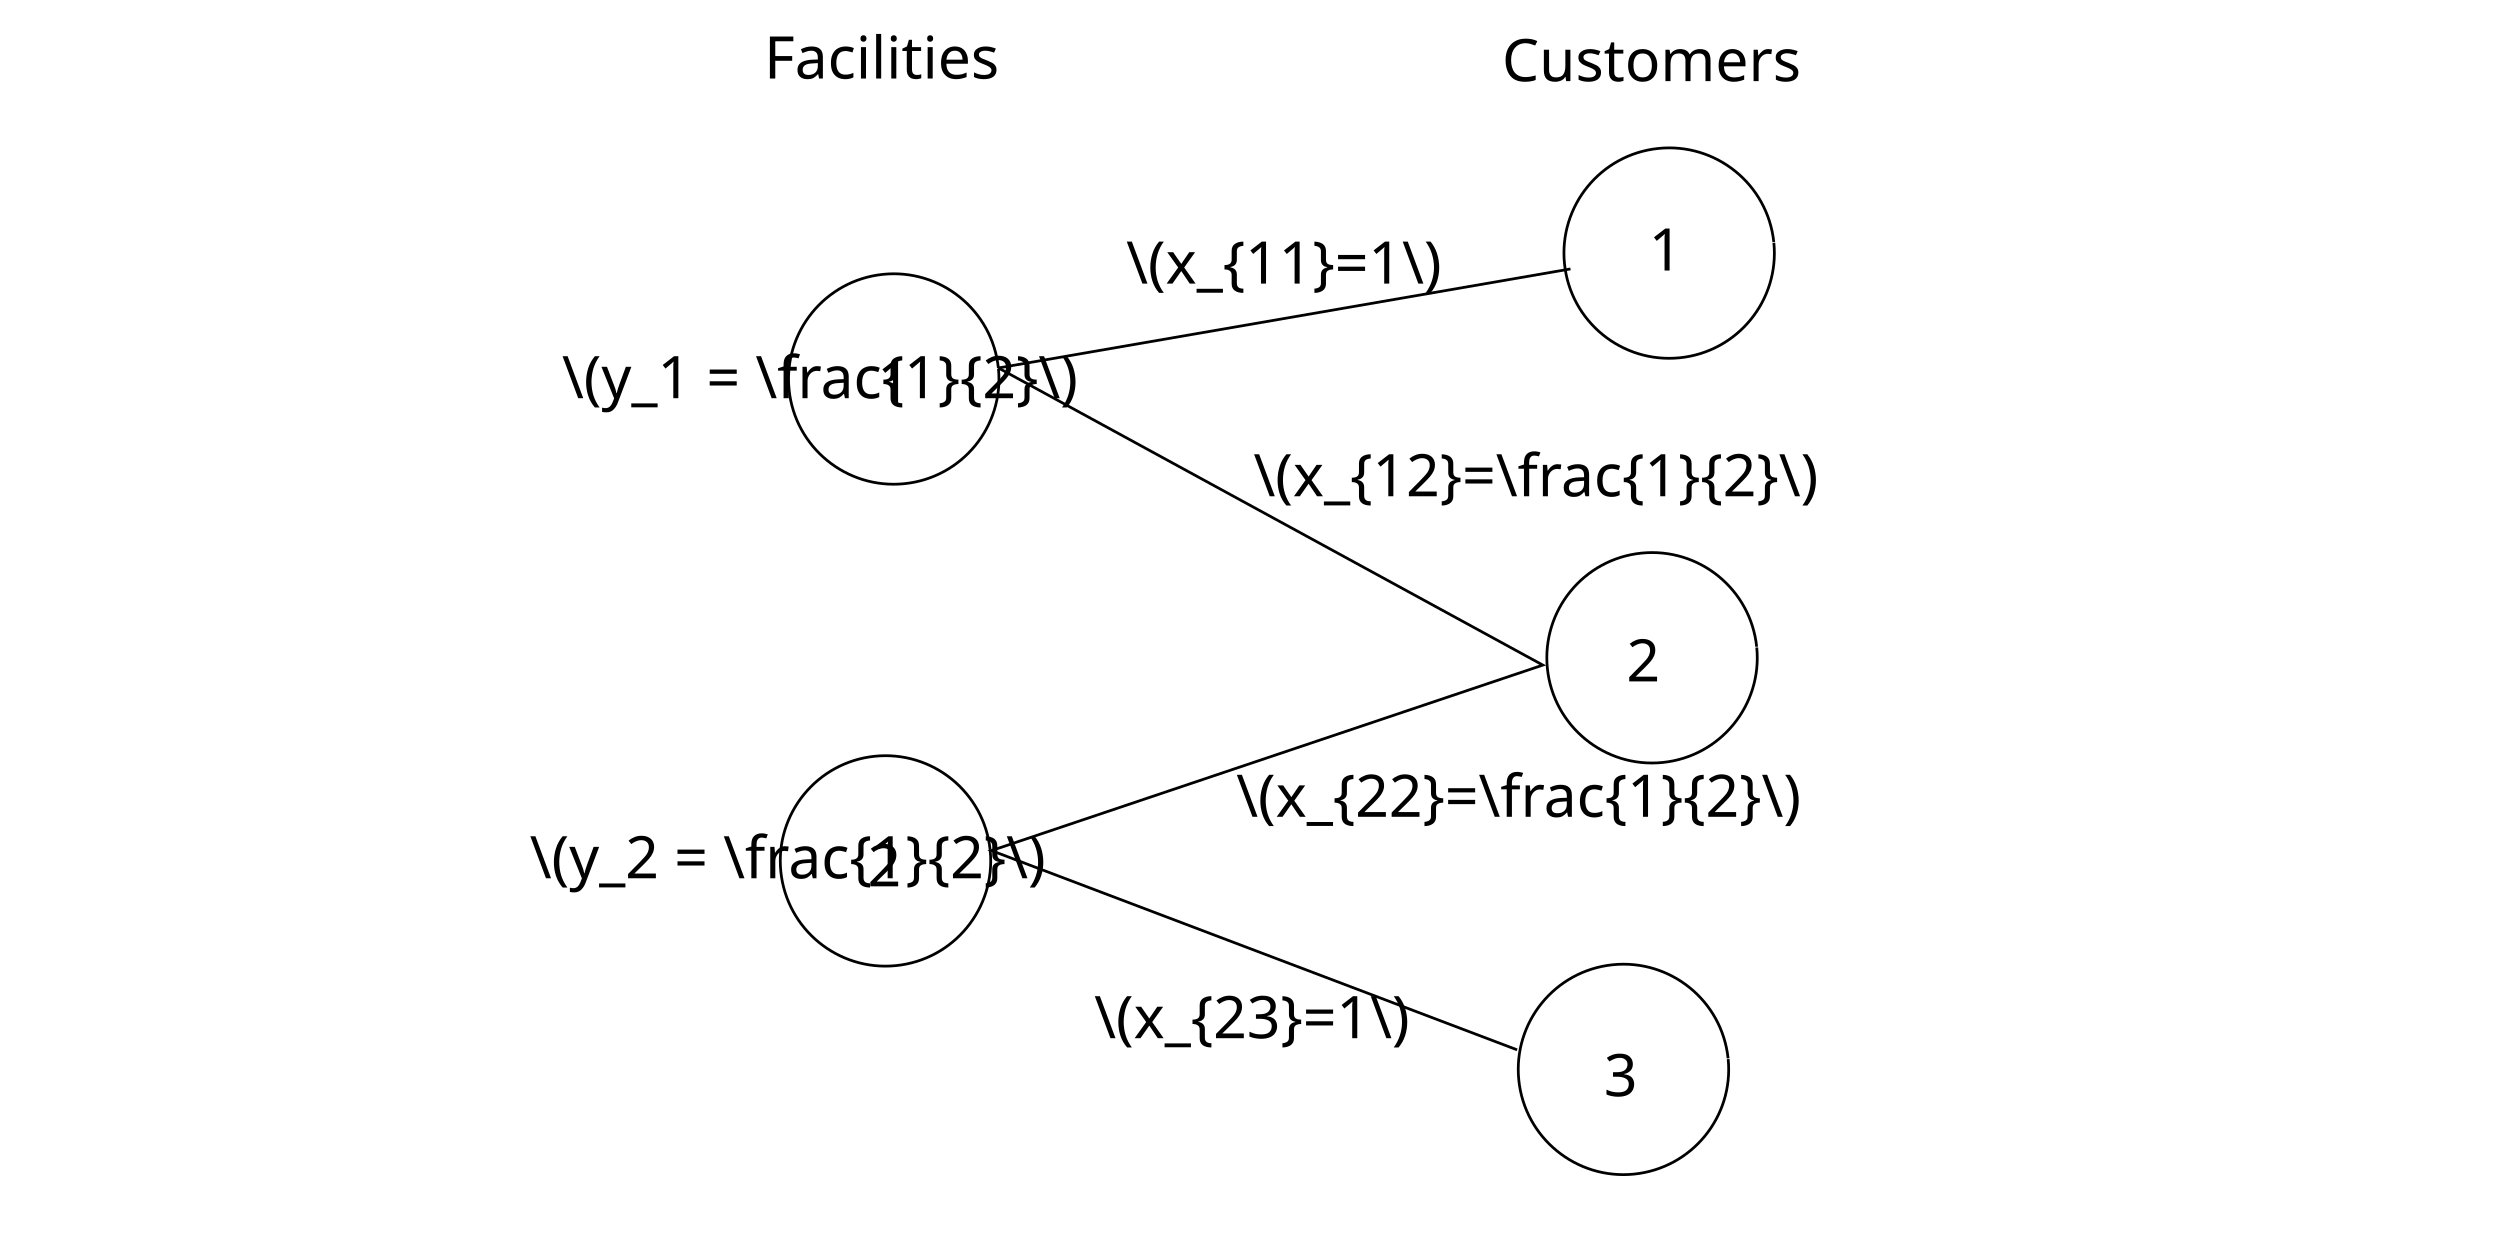
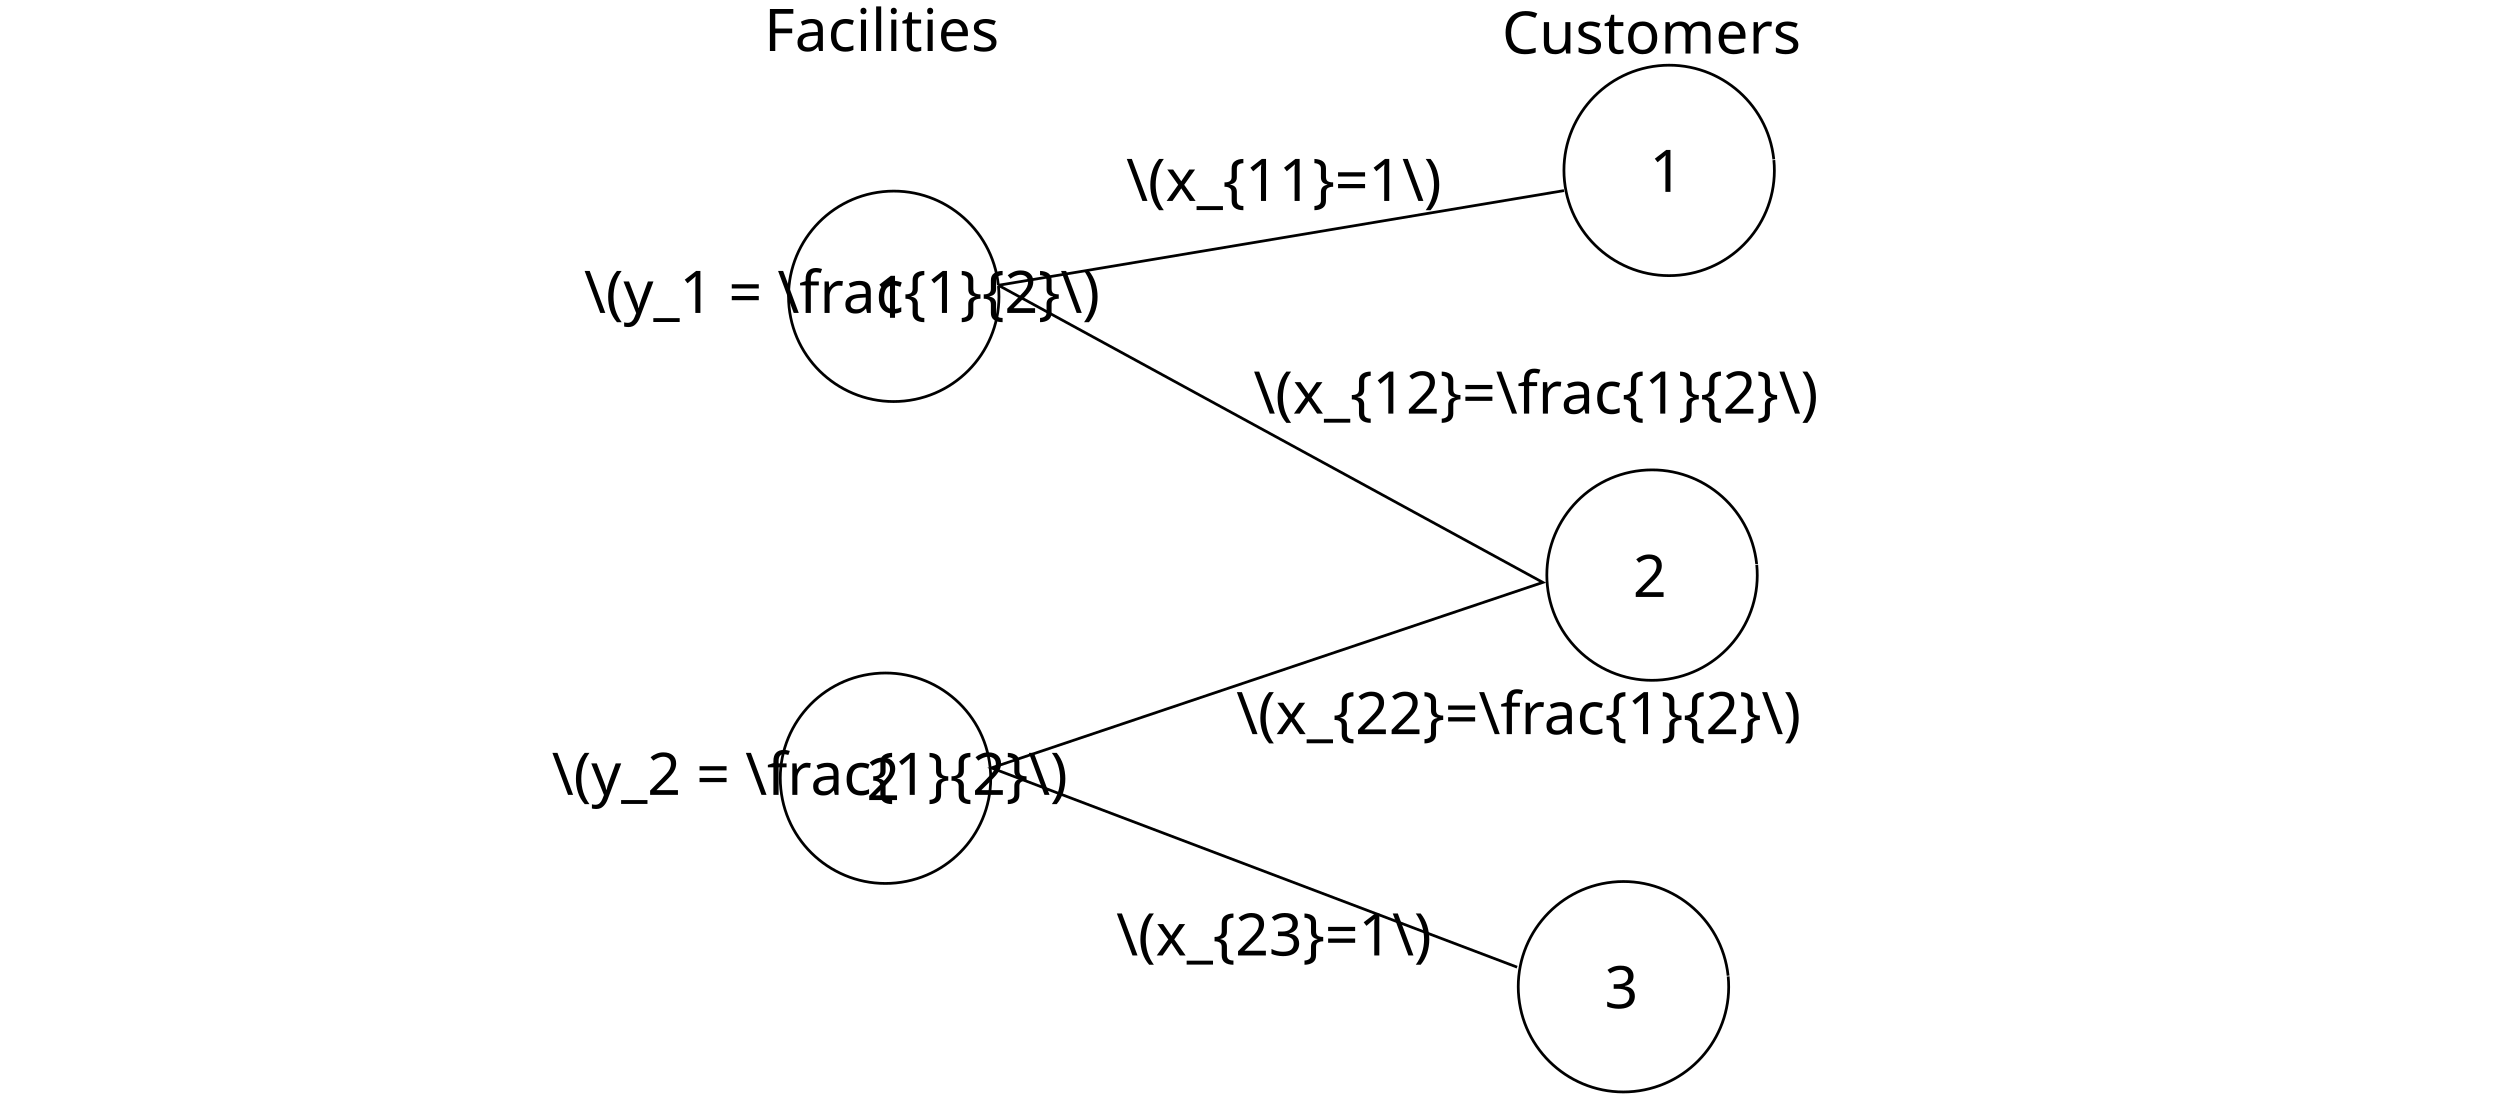
- <svg xmlns="http://www.w3.org/2000/svg" width="240mm" height="120mm" viewBox="0 0 240 120" version="1.1" id="svg8">
+ <svg xmlns="http://www.w3.org/2000/svg" width="240mm" height="106mm" viewBox="0 0 240 106" version="1.1" id="svg8">
  <defs id="defs2" />
  <g id="layer1" transform="translate(0,-177)">
-     <path style="font-variation-settings:normal;opacity:1;fill:none;fill-opacity:1;fill-rule:evenodd;stroke:#000000;stroke-width:0.265;stroke-linecap:butt;stroke-linejoin:miter;stroke-miterlimit:4;stroke-dasharray:none;stroke-dashoffset:0;stroke-opacity:1;stop-color:#000000;stop-opacity:1" id="path1029" d="m 95.851,212.394 a 10.1,10.1 0 0 1 -9.042,11.041 10.1,10.1 0 0 1 -11.057,-9.023 10.1,10.1 0 0 1 9.004,-11.073 10.1,10.1 0 0 1 11.088,8.984" />
-     <path style="font-variation-settings:normal;opacity:1;fill:none;fill-opacity:1;fill-rule:evenodd;stroke:#000000;stroke-width:0.265;stroke-linecap:butt;stroke-linejoin:miter;stroke-miterlimit:4;stroke-dasharray:none;stroke-dashoffset:0;stroke-opacity:1;stop-color:#000000;stop-opacity:1" id="path1029-9" d="m 95.059,258.657 a 10.1,10.1 0 0 1 -9.042,11.041 10.1,10.1 0 0 1 -11.057,-9.023 10.1,10.1 0 0 1 9.004,-11.073 10.1,10.1 0 0 1 11.088,8.984" />
-     <path style="font-variation-settings:normal;opacity:1;fill:none;fill-opacity:1;fill-rule:evenodd;stroke:#000000;stroke-width:0.265;stroke-linecap:butt;stroke-linejoin:miter;stroke-miterlimit:4;stroke-dasharray:none;stroke-dashoffset:0;stroke-opacity:1;stop-color:#000000;stop-opacity:1" id="path1029-7" d="m 170.291,200.306 a 10.1,10.1 0 0 1 -9.042,11.041 10.1,10.1 0 0 1 -11.057,-9.023 10.1,10.1 0 0 1 9.004,-11.073 10.1,10.1 0 0 1 11.088,8.984" />
-     <path style="font-variation-settings:normal;opacity:1;fill:none;fill-opacity:1;fill-rule:evenodd;stroke:#000000;stroke-width:0.265;stroke-linecap:butt;stroke-linejoin:miter;stroke-miterlimit:4;stroke-dasharray:none;stroke-dashoffset:0;stroke-opacity:1;stop-color:#000000;stop-opacity:1" id="path1029-6" d="m 168.648,239.157 a 10.1,10.1 0 0 1 -9.042,11.041 10.1,10.1 0 0 1 -11.057,-9.023 10.1,10.1 0 0 1 9.004,-11.073 10.1,10.1 0 0 1 11.088,8.984" />
-     <path style="font-variation-settings:normal;opacity:1;fill:none;fill-opacity:1;fill-rule:evenodd;stroke:#000000;stroke-width:0.265;stroke-linecap:butt;stroke-linejoin:miter;stroke-miterlimit:4;stroke-dasharray:none;stroke-dashoffset:0;stroke-opacity:1;stop-color:#000000;stop-opacity:1" id="path1029-2" d="m 165.904,278.673 a 10.1,10.1 0 0 1 -9.042,11.041 10.1,10.1 0 0 1 -11.057,-9.023 10.1,10.1 0 0 1 9.004,-11.073 10.1,10.1 0 0 1 11.088,8.984" />
-     <path style="fill:none;stroke:#000000;stroke-width:0.265px;stroke-linecap:butt;stroke-linejoin:miter;stroke-opacity:1" d="m 95.844,212.323 54.924,-9.506" id="path1190" />
-     <path style="fill:none;stroke:#000000;stroke-width:0.265px;stroke-linecap:butt;stroke-linejoin:miter;stroke-opacity:1" d="m 95.844,212.323 52.265,28.525 -52.932,17.809 50.465,19.128" id="path1192" />
-     <text xml:space="preserve" style="font-size:5.644px;line-height:1.25;font-family:sans-serif;letter-spacing:0px;word-spacing:0px;stroke-width:0.265" x="108.111" y="204.226" id="text1284">
-       <tspan id="tspan1282" style="stroke-width:0.265" x="108.111" y="204.226">\(x_{11}=1\)</tspan>
+     <path style="font-variation-settings:normal;opacity:1;fill:none;fill-opacity:1;fill-rule:evenodd;stroke:#000000;stroke-width:0.265;stroke-linecap:butt;stroke-linejoin:miter;stroke-miterlimit:4;stroke-dasharray:none;stroke-dashoffset:0;stroke-opacity:1;stop-color:#000000;stop-opacity:1" id="path1029" d="m 95.851,204.456 a 10.1,10.1 0 0 1 -9.042,11.041 10.1,10.1 0 0 1 -11.057,-9.023 10.1,10.1 0 0 1 9.004,-11.073 10.1,10.1 0 0 1 11.088,8.984" />
+     <path style="font-variation-settings:normal;opacity:1;fill:none;fill-opacity:1;fill-rule:evenodd;stroke:#000000;stroke-width:0.265;stroke-linecap:butt;stroke-linejoin:miter;stroke-miterlimit:4;stroke-dasharray:none;stroke-dashoffset:0;stroke-opacity:1;stop-color:#000000;stop-opacity:1" id="path1029-9" d="m 95.059,250.719 a 10.1,10.1 0 0 1 -9.042,11.041 10.1,10.1 0 0 1 -11.057,-9.023 10.1,10.1 0 0 1 9.004,-11.073 10.1,10.1 0 0 1 11.088,8.984" />
+     <path style="font-variation-settings:normal;opacity:1;fill:none;fill-opacity:1;fill-rule:evenodd;stroke:#000000;stroke-width:0.265;stroke-linecap:butt;stroke-linejoin:miter;stroke-miterlimit:4;stroke-dasharray:none;stroke-dashoffset:0;stroke-opacity:1;stop-color:#000000;stop-opacity:1" id="path1029-7" d="m 170.291,192.369 a 10.1,10.1 0 0 1 -9.042,11.041 10.1,10.1 0 0 1 -11.057,-9.023 10.1,10.1 0 0 1 9.004,-11.073 10.1,10.1 0 0 1 11.088,8.984" />
+     <path style="font-variation-settings:normal;opacity:1;fill:none;fill-opacity:1;fill-rule:evenodd;stroke:#000000;stroke-width:0.265;stroke-linecap:butt;stroke-linejoin:miter;stroke-miterlimit:4;stroke-dasharray:none;stroke-dashoffset:0;stroke-opacity:1;stop-color:#000000;stop-opacity:1" id="path1029-6" d="m 168.648,231.219 a 10.1,10.1 0 0 1 -9.042,11.041 10.1,10.1 0 0 1 -11.057,-9.023 10.1,10.1 0 0 1 9.004,-11.073 10.1,10.1 0 0 1 11.088,8.984" />
+     <path style="font-variation-settings:normal;opacity:1;fill:none;fill-opacity:1;fill-rule:evenodd;stroke:#000000;stroke-width:0.265;stroke-linecap:butt;stroke-linejoin:miter;stroke-miterlimit:4;stroke-dasharray:none;stroke-dashoffset:0;stroke-opacity:1;stop-color:#000000;stop-opacity:1" id="path1029-2" d="m 165.904,270.736 a 10.1,10.1 0 0 1 -9.042,11.041 10.1,10.1 0 0 1 -11.057,-9.023 10.1,10.1 0 0 1 9.004,-11.073 10.1,10.1 0 0 1 11.088,8.984" />
+     <path style="fill:none;stroke:#000000;stroke-width:0.265px;stroke-linecap:butt;stroke-linejoin:miter;stroke-opacity:1" d="m 95.844,204.386 54.3,-9.089" id="path1190" />
+     <path style="fill:none;stroke:#000000;stroke-width:0.265px;stroke-linecap:butt;stroke-linejoin:miter;stroke-opacity:1" d="m 95.844,204.386 52.265,28.525 -52.932,17.809 50.465,19.128" id="path1192" />
+     <text xml:space="preserve" style="font-size:5.644px;line-height:1.25;font-family:sans-serif;letter-spacing:0px;word-spacing:0px;stroke-width:0.265" x="108.111" y="196.288" id="text1284">
+       <tspan id="tspan1282" style="stroke-width:0.265" x="108.111" y="196.288">\(x_{11}=1\)</tspan>
    </text>
-     <text xml:space="preserve" style="font-size:5.644px;line-height:1.25;font-family:sans-serif;letter-spacing:0px;word-spacing:0px;stroke-width:0.265" x="120.332" y="224.637" id="text1284-5">
-       <tspan id="tspan1282-4" style="stroke-width:0.265" x="120.332" y="224.637">\(x_{12}=\frac{1}{2}\)</tspan>
+     <text xml:space="preserve" style="font-size:5.644px;line-height:1.25;font-family:sans-serif;letter-spacing:0px;word-spacing:0px;stroke-width:0.265" x="120.332" y="216.7" id="text1284-5">
+       <tspan id="tspan1282-4" style="stroke-width:0.265" x="120.332" y="216.7">\(x_{12}=\frac{1}{2}\)</tspan>
    </text>
-     <text xml:space="preserve" style="font-size:5.644px;line-height:1.25;font-family:sans-serif;letter-spacing:0px;word-spacing:0px;stroke-width:0.265" x="118.677" y="255.414" id="text1284-3">
-       <tspan id="tspan1282-6" style="stroke-width:0.265" x="118.677" y="255.414">\(x_{22}=\frac{1}{2}\)</tspan>
+     <text xml:space="preserve" style="font-size:5.644px;line-height:1.25;font-family:sans-serif;letter-spacing:0px;word-spacing:0px;stroke-width:0.265" x="118.677" y="247.477" id="text1284-3">
+       <tspan id="tspan1282-6" style="stroke-width:0.265" x="118.677" y="247.477">\(x_{22}=\frac{1}{2}\)</tspan>
    </text>
-     <text xml:space="preserve" style="font-size:5.644px;line-height:1.25;font-family:sans-serif;letter-spacing:0px;word-spacing:0px;stroke-width:0.265" x="105.04" y="276.662" id="text1284-59">
-       <tspan id="tspan1282-5" style="stroke-width:0.265" x="105.04" y="276.662">\(x_{23}=1\)</tspan>
+     <text xml:space="preserve" style="font-size:5.644px;line-height:1.25;font-family:sans-serif;letter-spacing:0px;word-spacing:0px;stroke-width:0.265" x="107.157" y="268.724" id="text1284-59">
+       <tspan id="tspan1282-5" style="stroke-width:0.265" x="107.157" y="268.724">\(x_{23}=1\)</tspan>
    </text>
-     <text xml:space="preserve" style="font-size:5.644px;line-height:1.25;font-family:sans-serif;letter-spacing:0px;word-spacing:0px;stroke-width:0.265" x="84.214" y="215.644" id="text5087">
-       <tspan id="tspan5085" style="stroke-width:0.265" x="84.214" y="215.644">1</tspan>
+     <text xml:space="preserve" style="font-size:5.644px;line-height:1.25;font-family:sans-serif;letter-spacing:0px;word-spacing:0px;stroke-width:0.265" x="83.923" y="207.506" id="text5087">
+       <tspan id="tspan5085" style="stroke-width:0.265" x="83.923" y="207.506">1</tspan>
    </text>
-     <text xml:space="preserve" style="font-size:5.644px;line-height:1.25;font-family:sans-serif;letter-spacing:0px;word-spacing:0px;stroke-width:0.265" x="83.286" y="262.088" id="text6015">
-       <tspan id="tspan6013" style="stroke-width:0.265" x="83.286" y="262.088">2</tspan>
+     <text xml:space="preserve" style="font-size:5.644px;line-height:1.25;font-family:sans-serif;letter-spacing:0px;word-spacing:0px;stroke-width:0.265" x="83.175" y="253.805" id="text6015">
+       <tspan id="tspan6013" style="stroke-width:0.265" x="83.175" y="253.805">2</tspan>
    </text>
-     <text xml:space="preserve" style="font-size:5.644px;line-height:1.25;font-family:sans-serif;letter-spacing:0px;word-spacing:0px;stroke-width:0.265" x="158.283" y="202.967" id="text6745">
-       <tspan id="tspan6743" style="stroke-width:0.265" x="158.283" y="202.967">1</tspan>
+     <text xml:space="preserve" style="font-size:5.644px;line-height:1.25;font-family:sans-serif;letter-spacing:0px;word-spacing:0px;stroke-width:0.265" x="158.363" y="195.419" id="text6745">
+       <tspan id="tspan6743" style="stroke-width:0.265" x="158.363" y="195.419">1</tspan>
    </text>
-     <text xml:space="preserve" style="font-size:5.644px;line-height:1.25;font-family:sans-serif;letter-spacing:0px;word-spacing:0px;stroke-width:0.265" x="156.14" y="242.417" id="text10223">
-       <tspan id="tspan10221" style="stroke-width:0.265" x="156.14" y="242.417">2</tspan>
+     <text xml:space="preserve" style="font-size:5.644px;line-height:1.25;font-family:sans-serif;letter-spacing:0px;word-spacing:0px;stroke-width:0.265" x="156.764" y="234.305" id="text10223">
+       <tspan id="tspan10221" style="stroke-width:0.265" x="156.764" y="234.305">2</tspan>
    </text>
-     <text xml:space="preserve" style="font-size:5.644px;line-height:1.25;font-family:sans-serif;letter-spacing:0px;word-spacing:0px;stroke-width:0.265" x="153.971" y="282.23" id="text11217">
-       <tspan id="tspan11215" style="stroke-width:0.265" x="153.971" y="282.23">3</tspan>
+     <text xml:space="preserve" style="font-size:5.644px;line-height:1.25;font-family:sans-serif;letter-spacing:0px;word-spacing:0px;stroke-width:0.265" x="154.04" y="273.779" id="text11217">
+       <tspan id="tspan11215" style="stroke-width:0.265" x="154.04" y="273.779">3</tspan>
    </text>
-     <text xml:space="preserve" style="font-size:5.644px;line-height:1.25;font-family:sans-serif;letter-spacing:0px;word-spacing:0px;stroke-width:0.265" x="53.944" y="215.223" id="text12145">
-       <tspan id="tspan12143" style="stroke-width:0.265" x="53.944" y="215.223">\(y_1 = \frac{1}{2}\)</tspan>
+     <text xml:space="preserve" style="font-size:5.644px;line-height:1.25;font-family:sans-serif;letter-spacing:0px;word-spacing:0px;stroke-width:0.265" x="56.061" y="207.038" id="text12145">
+       <tspan id="tspan12143" style="stroke-width:0.265" x="56.061" y="207.038">\(y_1 = \frac{1}{2}\)</tspan>
    </text>
-     <text xml:space="preserve" style="font-size:5.644px;line-height:1.25;font-family:sans-serif;letter-spacing:0px;word-spacing:0px;stroke-width:0.265" x="50.85" y="261.315" id="text12145-8">
-       <tspan id="tspan12143-7" style="stroke-width:0.265" x="50.85" y="261.315">\(y_2 = \frac{1}{2}\)</tspan>
+     <text xml:space="preserve" style="font-size:5.644px;line-height:1.25;font-family:sans-serif;letter-spacing:0px;word-spacing:0px;stroke-width:0.265" x="52.967" y="253.301" id="text12145-8">
+       <tspan id="tspan12143-7" style="stroke-width:0.265" x="52.967" y="253.301">\(y_2 = \frac{1}{2}\)</tspan>
    </text>
-     <text xml:space="preserve" style="font-size:5.644px;line-height:1.25;font-family:sans-serif;letter-spacing:0px;word-spacing:0px;stroke-width:0.265" x="73.363" y="184.541" id="text15238">
-       <tspan id="tspan15236" style="stroke-width:0.265" x="73.363" y="184.541">Facilities</tspan>
+     <text xml:space="preserve" style="font-size:5.644px;line-height:1.25;font-family:sans-serif;letter-spacing:0px;word-spacing:0px;stroke-width:0.265" x="73.363" y="181.895" id="text15238">
+       <tspan id="tspan15236" style="stroke-width:0.265" x="73.363" y="181.895">Facilities</tspan>
    </text>
-     <text xml:space="preserve" style="font-size:5.644px;line-height:1.25;font-family:sans-serif;letter-spacing:0px;word-spacing:0px;stroke-width:0.265" x="144.191" y="184.786" id="text16154">
-       <tspan id="tspan16152" style="stroke-width:0.265" x="144.191" y="184.786">Customers</tspan>
+     <text xml:space="preserve" style="font-size:5.644px;line-height:1.25;font-family:sans-serif;letter-spacing:0px;word-spacing:0px;stroke-width:0.265" x="144.191" y="182.14" id="text16154">
+       <tspan id="tspan16152" style="stroke-width:0.265" x="144.191" y="182.14">Customers</tspan>
    </text>
  </g>
</svg>
